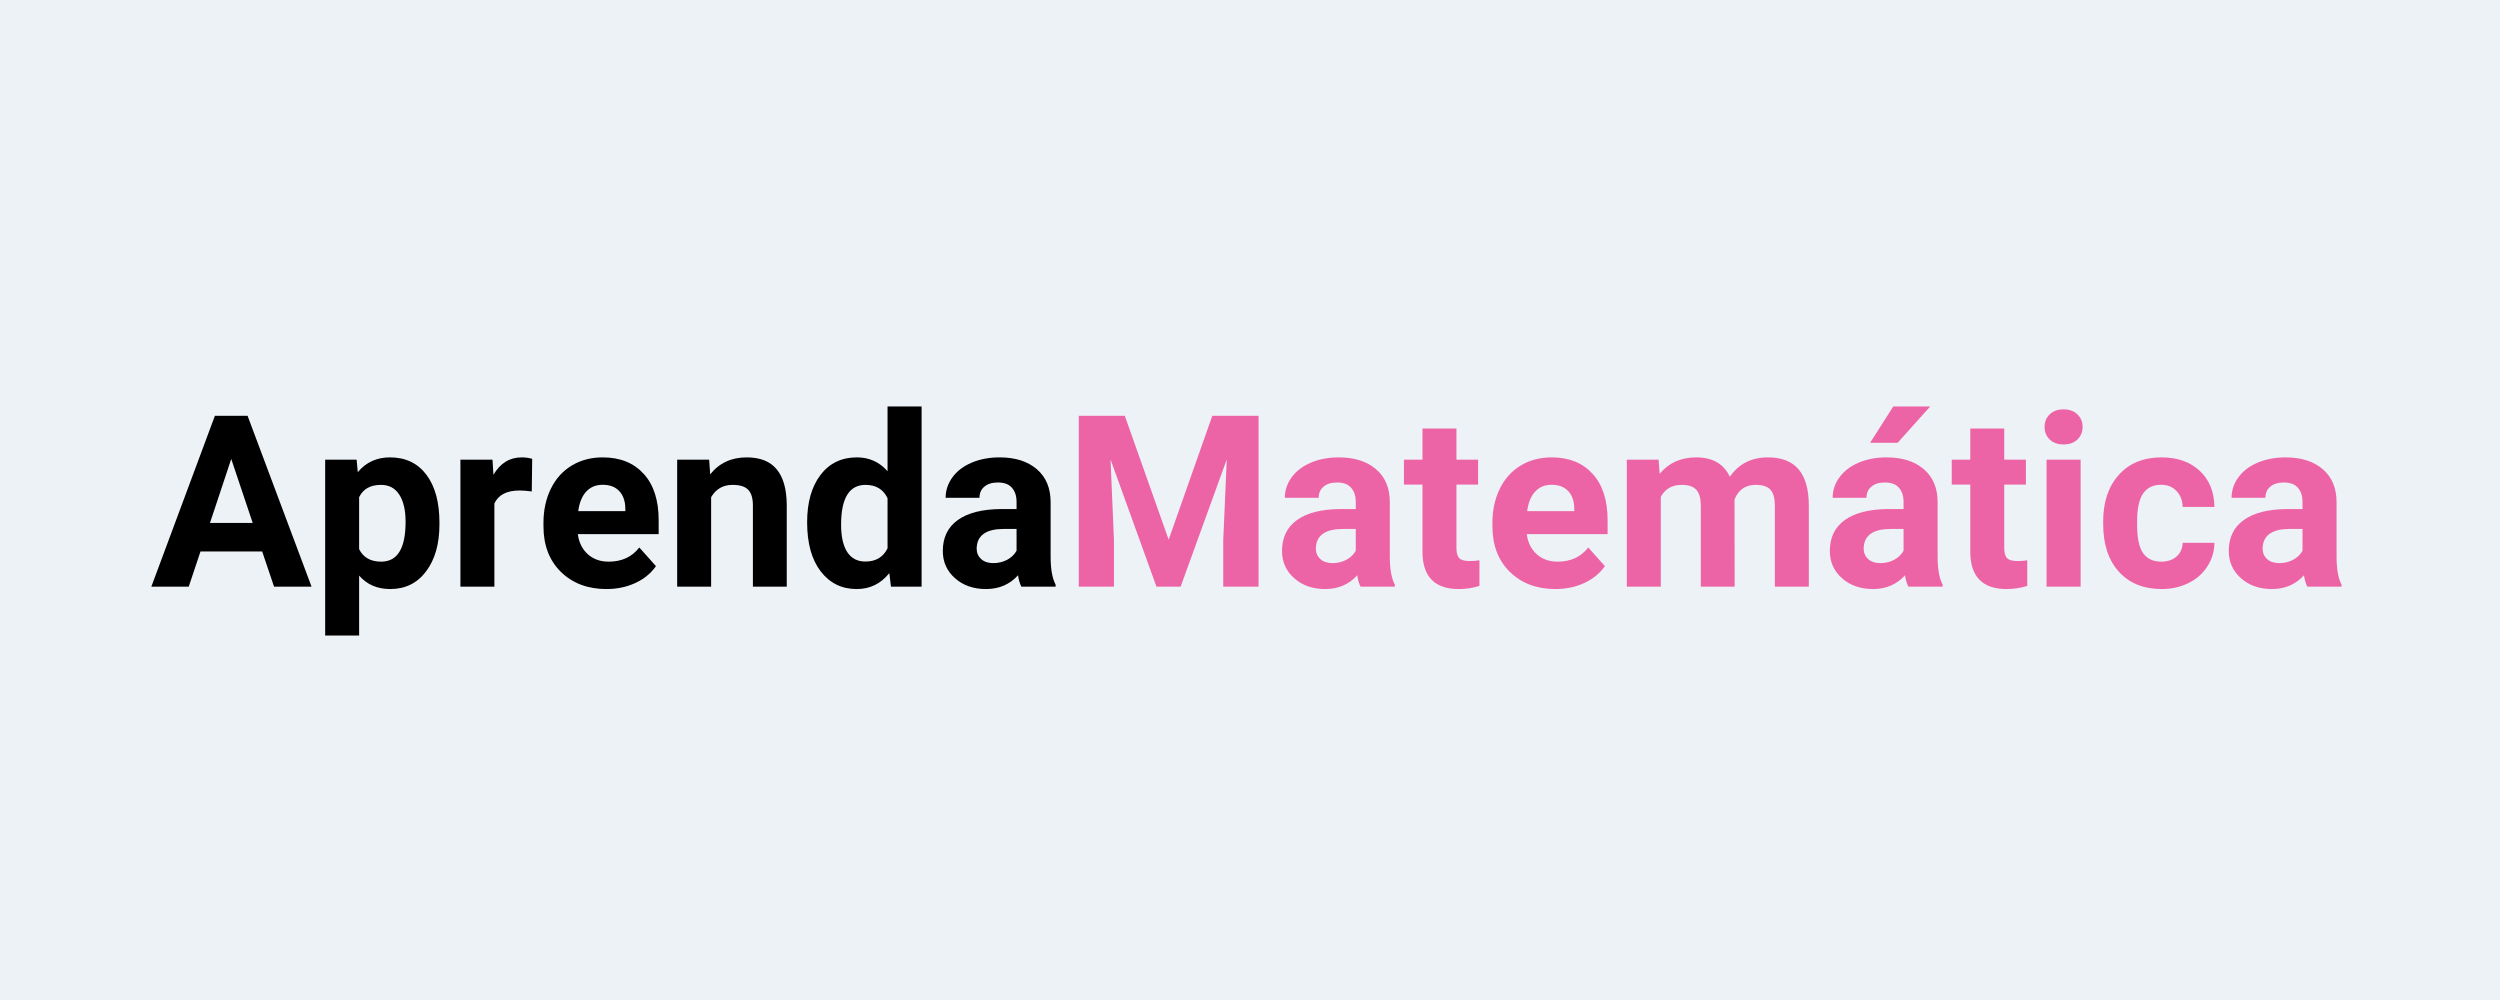
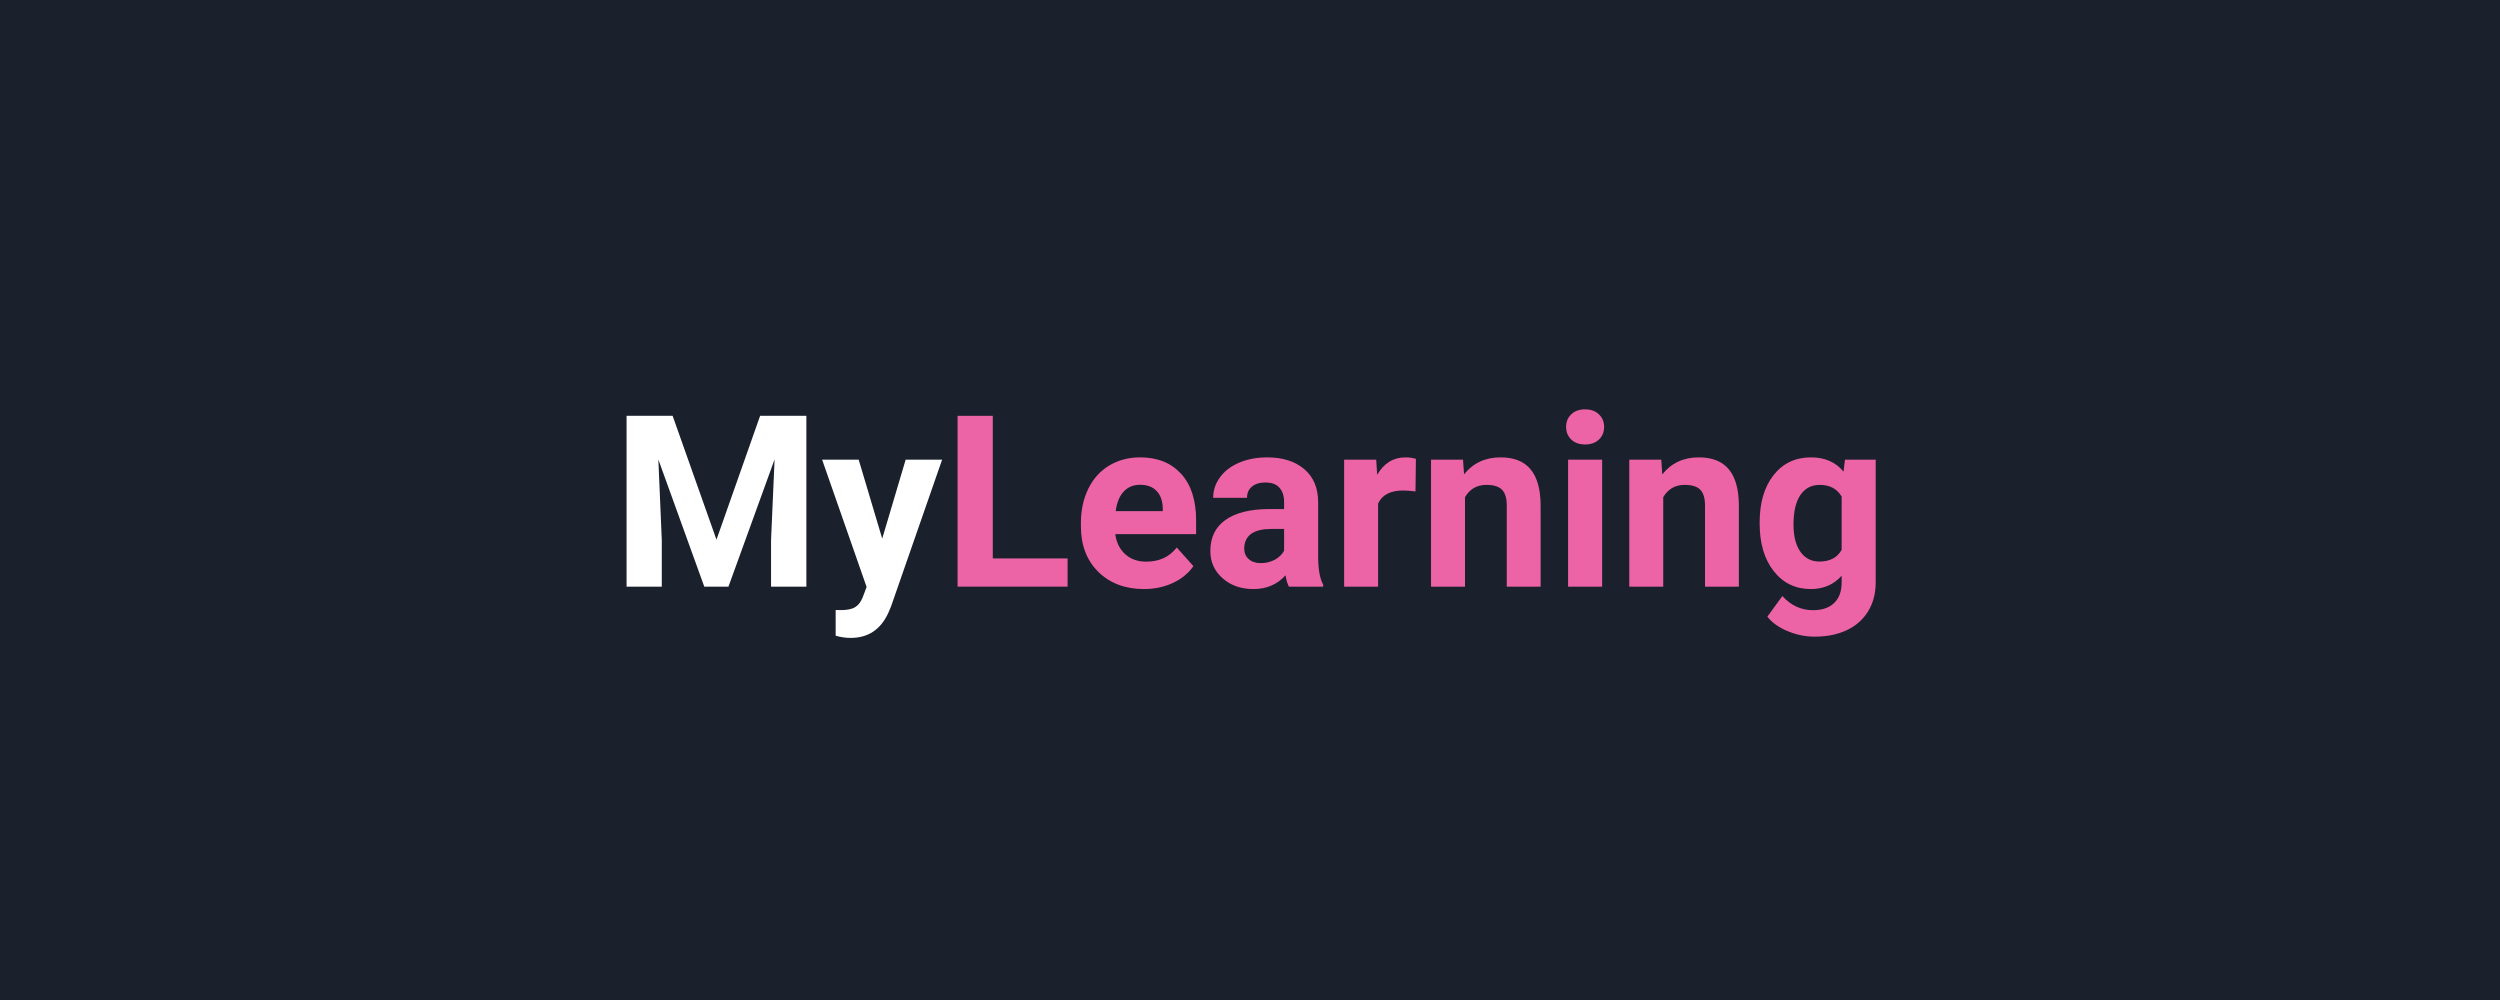
<svg xmlns="http://www.w3.org/2000/svg" width="500" zoomAndPan="magnify" viewBox="0 0 375 150" height="200" preserveAspectRatio="xMidYMid meet" version="1.0">
  <defs>
    <g />
  </defs>
  <rect x="-37.5" width="450" fill="#ffffff" y="-15" height="180" fill-opacity="1" />
  <rect x="-37.5" width="450" fill="#ffffff" y="-15" height="180" fill-opacity="1" />
-   <rect x="-37.5" width="450" fill="#edf2f7" y="-15" height="180" fill-opacity="1" />
-   <g fill="#000000" fill-opacity="1">
-     <g transform="translate(22.57617, 87.99786)">
+   <rect x="-37.5" width="450" fill="#1a202c" y="-15" height="180" fill-opacity="1" />
+   <g fill="#ffffff" fill-opacity="1">
+     <g transform="translate(91.70507, 87.99786)">
      <g>
-         <path d="M 16.75 -5.281 L 7.5 -5.281 L 5.734 0 L 0.125 0 L 9.656 -25.625 L 14.562 -25.625 L 24.156 0 L 18.531 0 Z M 8.922 -9.562 L 15.328 -9.562 L 12.109 -19.156 Z M 8.922 -9.562 " />
+         <path d="M 9.188 -25.625 L 15.766 -7.047 L 22.312 -25.625 L 29.25 -25.625 L 29.25 0 L 23.953 0 L 23.953 -7 L 24.484 -19.094 L 17.562 0 L 13.938 0 L 7.047 -19.078 L 7.562 -7 L 7.562 0 L 2.281 0 L 2.281 -25.625 Z M 9.188 -25.625 " />
      </g>
    </g>
  </g>
-   <g fill="#000000" fill-opacity="1">
-     <g transform="translate(46.82248, 87.99786)">
+   <g fill="#ffffff" fill-opacity="1">
+     <g transform="translate(123.271, 87.99786)">
      <g>
-         <path d="M 19.094 -9.344 C 19.094 -6.414 18.426 -4.066 17.094 -2.297 C 15.77 -0.523 13.973 0.359 11.703 0.359 C 9.773 0.359 8.223 -0.312 7.047 -1.656 L 7.047 7.328 L 1.953 7.328 L 1.953 -19.047 L 6.672 -19.047 L 6.844 -17.172 C 8.07 -18.648 9.68 -19.391 11.672 -19.391 C 14.016 -19.391 15.836 -18.52 17.141 -16.781 C 18.441 -15.051 19.094 -12.66 19.094 -9.609 Z M 14.016 -9.719 C 14.016 -11.488 13.695 -12.852 13.062 -13.812 C 12.438 -14.781 11.523 -15.266 10.328 -15.266 C 8.734 -15.266 7.641 -14.648 7.047 -13.422 L 7.047 -5.625 C 7.66 -4.375 8.766 -3.75 10.359 -3.75 C 12.797 -3.75 14.016 -5.738 14.016 -9.719 Z M 14.016 -9.719 " />
+         <path d="M 9.062 -7.203 L 12.578 -19.047 L 18.047 -19.047 L 10.391 2.953 L 9.969 3.953 C 8.82 6.441 6.941 7.688 4.328 7.688 C 3.586 7.688 2.836 7.578 2.078 7.359 L 2.078 3.5 L 2.844 3.516 C 3.812 3.516 4.531 3.367 5 3.078 C 5.477 2.785 5.852 2.301 6.125 1.625 L 6.719 0.047 L 0.047 -19.047 L 5.531 -19.047 Z M 9.062 -7.203 " />
      </g>
    </g>
  </g>
-   <g fill="#000000" fill-opacity="1">
-     <g transform="translate(67.10986, 87.99786)">
+   <g fill="#ed64a6" fill-opacity="1">
+     <g transform="translate(141.3574, 87.99786)">
      <g>
-         <path d="M 12.656 -14.281 C 11.957 -14.375 11.348 -14.422 10.828 -14.422 C 8.898 -14.422 7.641 -13.77 7.047 -12.469 L 7.047 0 L 1.953 0 L 1.953 -19.047 L 6.766 -19.047 L 6.906 -16.781 C 7.926 -18.52 9.336 -19.391 11.141 -19.391 C 11.703 -19.391 12.227 -19.316 12.719 -19.172 Z M 12.656 -14.281 " />
+         <path d="M 7.562 -4.234 L 18.781 -4.234 L 18.781 0 L 2.281 0 L 2.281 -25.625 L 7.562 -25.625 Z M 7.562 -4.234 " />
      </g>
    </g>
  </g>
-   <g fill="#000000" fill-opacity="1">
-     <g transform="translate(80.25355, 87.99786)">
+   <g fill="#ed64a6" fill-opacity="1">
+     <g transform="translate(160.8706, 87.99786)">
      <g>
        <path d="M 10.719 0.359 C 7.926 0.359 5.648 -0.492 3.891 -2.203 C 2.141 -3.922 1.266 -6.207 1.266 -9.062 L 1.266 -9.562 C 1.266 -11.469 1.633 -13.176 2.375 -14.688 C 3.113 -16.195 4.16 -17.359 5.516 -18.172 C 6.867 -18.984 8.414 -19.391 10.156 -19.391 C 12.758 -19.391 14.805 -18.566 16.297 -16.922 C 17.797 -15.285 18.547 -12.957 18.547 -9.938 L 18.547 -7.875 L 6.422 -7.875 C 6.586 -6.625 7.082 -5.625 7.906 -4.875 C 8.738 -4.125 9.785 -3.75 11.047 -3.75 C 13.016 -3.75 14.547 -4.457 15.641 -5.875 L 18.141 -3.078 C 17.379 -1.992 16.348 -1.148 15.047 -0.547 C 13.742 0.055 12.301 0.359 10.719 0.359 Z M 10.141 -15.281 C 9.129 -15.281 8.305 -14.938 7.672 -14.25 C 7.047 -13.57 6.648 -12.598 6.484 -11.328 L 13.547 -11.328 L 13.547 -11.734 C 13.523 -12.859 13.219 -13.727 12.625 -14.344 C 12.039 -14.969 11.211 -15.281 10.141 -15.281 Z M 10.141 -15.281 " />
      </g>
    </g>
  </g>
-   <g fill="#000000" fill-opacity="1">
-     <g transform="translate(99.73154, 87.99786)">
-       <g>
-         <path d="M 6.641 -19.047 L 6.797 -16.844 C 8.148 -18.539 9.973 -19.391 12.266 -19.391 C 14.285 -19.391 15.785 -18.797 16.766 -17.609 C 17.754 -16.43 18.258 -14.66 18.281 -12.297 L 18.281 0 L 13.203 0 L 13.203 -12.188 C 13.203 -13.258 12.969 -14.039 12.5 -14.531 C 12.031 -15.02 11.25 -15.266 10.156 -15.266 C 8.727 -15.266 7.656 -14.648 6.938 -13.422 L 6.938 0 L 1.844 0 L 1.844 -19.047 Z M 6.641 -19.047 " />
-       </g>
-     </g>
-   </g>
-   <g fill="#000000" fill-opacity="1">
-     <g transform="translate(119.9133, 87.99786)">
-       <g>
-         <path d="M 1.156 -9.656 C 1.156 -12.625 1.82 -14.988 3.156 -16.75 C 4.488 -18.508 6.312 -19.391 8.625 -19.391 C 10.477 -19.391 12.008 -18.695 13.219 -17.312 L 13.219 -27.031 L 18.328 -27.031 L 18.328 0 L 13.734 0 L 13.484 -2.031 C 12.211 -0.438 10.582 0.359 8.594 0.359 C 6.352 0.359 4.551 -0.523 3.188 -2.297 C 1.832 -4.066 1.156 -6.52 1.156 -9.656 Z M 6.25 -9.297 C 6.25 -7.516 6.555 -6.145 7.172 -5.188 C 7.797 -4.238 8.703 -3.766 9.891 -3.766 C 11.461 -3.766 12.57 -4.426 13.219 -5.75 L 13.219 -13.266 C 12.582 -14.598 11.484 -15.266 9.922 -15.266 C 7.473 -15.266 6.25 -13.273 6.25 -9.297 Z M 6.25 -9.297 " />
-       </g>
-     </g>
-   </g>
-   <g fill="#000000" fill-opacity="1">
-     <g transform="translate(140.2183, 87.99786)">
+   <g fill="#ed64a6" fill-opacity="1">
+     <g transform="translate(180.3486, 87.99786)">
      <g>
        <path d="M 12.984 0 C 12.754 -0.457 12.586 -1.023 12.484 -1.703 C 11.242 -0.328 9.641 0.359 7.672 0.359 C 5.805 0.359 4.258 -0.18 3.031 -1.266 C 1.812 -2.348 1.203 -3.707 1.203 -5.344 C 1.203 -7.363 1.945 -8.91 3.438 -9.984 C 4.938 -11.066 7.098 -11.617 9.922 -11.641 L 12.266 -11.641 L 12.266 -12.719 C 12.266 -13.602 12.035 -14.305 11.578 -14.828 C 11.129 -15.359 10.422 -15.625 9.453 -15.625 C 8.598 -15.625 7.926 -15.414 7.438 -15 C 6.945 -14.594 6.703 -14.035 6.703 -13.328 L 1.625 -13.328 C 1.625 -14.43 1.961 -15.453 2.641 -16.391 C 3.316 -17.328 4.273 -18.062 5.516 -18.594 C 6.766 -19.125 8.164 -19.391 9.719 -19.391 C 12.062 -19.391 13.922 -18.801 15.297 -17.625 C 16.68 -16.445 17.375 -14.789 17.375 -12.656 L 17.375 -4.406 C 17.383 -2.594 17.633 -1.223 18.125 -0.297 L 18.125 0 Z M 8.781 -3.531 C 9.531 -3.531 10.223 -3.695 10.859 -4.031 C 11.492 -4.375 11.961 -4.828 12.266 -5.391 L 12.266 -8.656 L 10.359 -8.656 C 7.816 -8.656 6.461 -7.773 6.297 -6.016 L 6.281 -5.719 C 6.281 -5.082 6.504 -4.555 6.953 -4.141 C 7.398 -3.734 8.008 -3.531 8.781 -3.531 Z M 8.781 -3.531 " />
      </g>
    </g>
  </g>
  <g fill="#ed64a6" fill-opacity="1">
-     <g transform="translate(159.5332, 87.99786)">
+     <g transform="translate(199.6682, 87.99786)">
      <g>
-         <path d="M 9.188 -25.625 L 15.766 -7.047 L 22.312 -25.625 L 29.25 -25.625 L 29.25 0 L 23.953 0 L 23.953 -7 L 24.484 -19.094 L 17.562 0 L 13.938 0 L 7.047 -19.078 L 7.562 -7 L 7.562 0 L 2.281 0 L 2.281 -25.625 Z M 9.188 -25.625 " />
+         <path d="M 12.656 -14.281 C 11.957 -14.375 11.348 -14.422 10.828 -14.422 C 8.898 -14.422 7.641 -13.77 7.047 -12.469 L 7.047 0 L 1.953 0 L 1.953 -19.047 L 6.766 -19.047 L 6.906 -16.781 C 7.926 -18.52 9.336 -19.391 11.141 -19.391 C 11.703 -19.391 12.227 -19.316 12.719 -19.172 Z M 12.656 -14.281 " />
      </g>
    </g>
  </g>
  <g fill="#ed64a6" fill-opacity="1">
-     <g transform="translate(191.0991, 87.99786)">
+     <g transform="translate(212.8119, 87.99786)">
      <g>
-         <path d="M 12.984 0 C 12.754 -0.457 12.586 -1.023 12.484 -1.703 C 11.242 -0.328 9.641 0.359 7.672 0.359 C 5.805 0.359 4.258 -0.18 3.031 -1.266 C 1.812 -2.348 1.203 -3.707 1.203 -5.344 C 1.203 -7.363 1.945 -8.91 3.438 -9.984 C 4.938 -11.066 7.098 -11.617 9.922 -11.641 L 12.266 -11.641 L 12.266 -12.719 C 12.266 -13.602 12.035 -14.305 11.578 -14.828 C 11.129 -15.359 10.422 -15.625 9.453 -15.625 C 8.598 -15.625 7.926 -15.414 7.438 -15 C 6.945 -14.594 6.703 -14.035 6.703 -13.328 L 1.625 -13.328 C 1.625 -14.43 1.961 -15.453 2.641 -16.391 C 3.316 -17.328 4.273 -18.062 5.516 -18.594 C 6.766 -19.125 8.164 -19.391 9.719 -19.391 C 12.062 -19.391 13.922 -18.801 15.297 -17.625 C 16.68 -16.445 17.375 -14.789 17.375 -12.656 L 17.375 -4.406 C 17.383 -2.594 17.633 -1.223 18.125 -0.297 L 18.125 0 Z M 8.781 -3.531 C 9.531 -3.531 10.223 -3.695 10.859 -4.031 C 11.492 -4.375 11.961 -4.828 12.266 -5.391 L 12.266 -8.656 L 10.359 -8.656 C 7.816 -8.656 6.461 -7.773 6.297 -6.016 L 6.281 -5.719 C 6.281 -5.082 6.504 -4.555 6.953 -4.141 C 7.398 -3.734 8.008 -3.531 8.781 -3.531 Z M 8.781 -3.531 " />
+         <path d="M 6.641 -19.047 L 6.797 -16.844 C 8.148 -18.539 9.973 -19.391 12.266 -19.391 C 14.285 -19.391 15.785 -18.797 16.766 -17.609 C 17.754 -16.43 18.258 -14.66 18.281 -12.297 L 18.281 0 L 13.203 0 L 13.203 -12.188 C 13.203 -13.258 12.969 -14.039 12.5 -14.531 C 12.031 -15.02 11.25 -15.266 10.156 -15.266 C 8.727 -15.266 7.656 -14.648 6.938 -13.422 L 6.938 0 L 1.844 0 L 1.844 -19.047 Z M 6.641 -19.047 " />
      </g>
    </g>
  </g>
  <g fill="#ed64a6" fill-opacity="1">
-     <g transform="translate(210.4188, 87.99786)">
-       <g>
-         <path d="M 8.047 -23.719 L 8.047 -19.047 L 11.297 -19.047 L 11.297 -15.312 L 8.047 -15.312 L 8.047 -5.812 C 8.047 -5.102 8.18 -4.598 8.453 -4.297 C 8.723 -3.992 9.238 -3.844 10 -3.844 C 10.562 -3.844 11.062 -3.879 11.5 -3.953 L 11.5 -0.109 C 10.5 0.203 9.469 0.359 8.406 0.359 C 4.844 0.359 3.023 -1.441 2.953 -5.047 L 2.953 -15.312 L 0.172 -15.312 L 0.172 -19.047 L 2.953 -19.047 L 2.953 -23.719 Z M 8.047 -23.719 " />
-       </g>
-     </g>
-   </g>
-   <g fill="#ed64a6" fill-opacity="1">
-     <g transform="translate(222.5947, 87.99786)">
-       <g>
-         <path d="M 10.719 0.359 C 7.926 0.359 5.648 -0.492 3.891 -2.203 C 2.141 -3.922 1.266 -6.207 1.266 -9.062 L 1.266 -9.562 C 1.266 -11.469 1.633 -13.176 2.375 -14.688 C 3.113 -16.195 4.16 -17.359 5.516 -18.172 C 6.867 -18.984 8.414 -19.391 10.156 -19.391 C 12.758 -19.391 14.805 -18.566 16.297 -16.922 C 17.797 -15.285 18.547 -12.957 18.547 -9.938 L 18.547 -7.875 L 6.422 -7.875 C 6.586 -6.625 7.082 -5.625 7.906 -4.875 C 8.738 -4.125 9.785 -3.75 11.047 -3.75 C 13.016 -3.75 14.547 -4.457 15.641 -5.875 L 18.141 -3.078 C 17.379 -1.992 16.348 -1.148 15.047 -0.547 C 13.742 0.055 12.301 0.359 10.719 0.359 Z M 10.141 -15.281 C 9.129 -15.281 8.305 -14.938 7.672 -14.25 C 7.047 -13.57 6.648 -12.598 6.484 -11.328 L 13.547 -11.328 L 13.547 -11.734 C 13.523 -12.859 13.219 -13.727 12.625 -14.344 C 12.039 -14.969 11.211 -15.281 10.141 -15.281 Z M 10.141 -15.281 " />
-       </g>
-     </g>
-   </g>
-   <g fill="#ed64a6" fill-opacity="1">
-     <g transform="translate(242.0727, 87.99786)">
-       <g>
-         <path d="M 6.719 -19.047 L 6.875 -16.922 C 8.227 -18.566 10.055 -19.391 12.359 -19.391 C 14.805 -19.391 16.488 -18.422 17.406 -16.484 C 18.738 -18.422 20.645 -19.391 23.125 -19.391 C 25.188 -19.391 26.723 -18.785 27.734 -17.578 C 28.742 -16.379 29.25 -14.57 29.25 -12.156 L 29.25 0 L 24.156 0 L 24.156 -12.141 C 24.156 -13.223 23.941 -14.016 23.516 -14.516 C 23.086 -15.016 22.344 -15.266 21.281 -15.266 C 19.75 -15.266 18.691 -14.535 18.109 -13.078 L 18.125 0 L 13.047 0 L 13.047 -12.125 C 13.047 -13.227 12.828 -14.023 12.391 -14.516 C 11.953 -15.016 11.211 -15.266 10.172 -15.266 C 8.734 -15.266 7.691 -14.664 7.047 -13.469 L 7.047 0 L 1.953 0 L 1.953 -19.047 Z M 6.719 -19.047 " />
-       </g>
-     </g>
-   </g>
-   <g fill="#ed64a6" fill-opacity="1">
-     <g transform="translate(273.2692, 87.99786)">
-       <g>
-         <path d="M 12.984 0 C 12.754 -0.457 12.586 -1.023 12.484 -1.703 C 11.242 -0.328 9.641 0.359 7.672 0.359 C 5.805 0.359 4.258 -0.18 3.031 -1.266 C 1.812 -2.348 1.203 -3.707 1.203 -5.344 C 1.203 -7.363 1.945 -8.91 3.438 -9.984 C 4.938 -11.066 7.098 -11.617 9.922 -11.641 L 12.266 -11.641 L 12.266 -12.719 C 12.266 -13.602 12.035 -14.305 11.578 -14.828 C 11.129 -15.359 10.422 -15.625 9.453 -15.625 C 8.598 -15.625 7.926 -15.414 7.438 -15 C 6.945 -14.594 6.703 -14.035 6.703 -13.328 L 1.625 -13.328 C 1.625 -14.43 1.961 -15.453 2.641 -16.391 C 3.316 -17.328 4.273 -18.062 5.516 -18.594 C 6.766 -19.125 8.164 -19.391 9.719 -19.391 C 12.062 -19.391 13.922 -18.801 15.297 -17.625 C 16.68 -16.445 17.375 -14.789 17.375 -12.656 L 17.375 -4.406 C 17.383 -2.594 17.633 -1.223 18.125 -0.297 L 18.125 0 Z M 8.781 -3.531 C 9.531 -3.531 10.223 -3.695 10.859 -4.031 C 11.492 -4.375 11.961 -4.828 12.266 -5.391 L 12.266 -8.656 L 10.359 -8.656 C 7.816 -8.656 6.461 -7.773 6.297 -6.016 L 6.281 -5.719 C 6.281 -5.082 6.504 -4.555 6.953 -4.141 C 7.398 -3.734 8.008 -3.531 8.781 -3.531 Z M 10.719 -27.031 L 16.266 -27.031 L 11.375 -21.578 L 7.25 -21.578 Z M 10.719 -27.031 " />
-       </g>
-     </g>
-   </g>
-   <g fill="#ed64a6" fill-opacity="1">
-     <g transform="translate(292.5888, 87.99786)">
-       <g>
-         <path d="M 8.047 -23.719 L 8.047 -19.047 L 11.297 -19.047 L 11.297 -15.312 L 8.047 -15.312 L 8.047 -5.812 C 8.047 -5.102 8.18 -4.598 8.453 -4.297 C 8.723 -3.992 9.238 -3.844 10 -3.844 C 10.562 -3.844 11.062 -3.879 11.5 -3.953 L 11.5 -0.109 C 10.5 0.203 9.469 0.359 8.406 0.359 C 4.844 0.359 3.023 -1.441 2.953 -5.047 L 2.953 -15.312 L 0.172 -15.312 L 0.172 -19.047 L 2.953 -19.047 L 2.953 -23.719 Z M 8.047 -23.719 " />
-       </g>
-     </g>
-   </g>
-   <g fill="#ed64a6" fill-opacity="1">
-     <g transform="translate(304.7647, 87.99786)">
+     <g transform="translate(232.9937, 87.99786)">
      <g>
        <path d="M 7.328 0 L 2.219 0 L 2.219 -19.047 L 7.328 -19.047 Z M 1.922 -23.969 C 1.922 -24.727 2.176 -25.352 2.688 -25.844 C 3.195 -26.344 3.891 -26.594 4.766 -26.594 C 5.641 -26.594 6.332 -26.344 6.844 -25.844 C 7.363 -25.352 7.625 -24.727 7.625 -23.969 C 7.625 -23.195 7.363 -22.562 6.844 -22.062 C 6.32 -21.57 5.629 -21.328 4.766 -21.328 C 3.91 -21.328 3.223 -21.57 2.703 -22.062 C 2.18 -22.562 1.922 -23.195 1.922 -23.969 Z M 1.922 -23.969 " />
      </g>
    </g>
  </g>
  <g fill="#ed64a6" fill-opacity="1">
-     <g transform="translate(314.319, 87.99786)">
+     <g transform="translate(242.548, 87.99786)">
      <g>
-         <path d="M 9.875 -3.75 C 10.812 -3.75 11.57 -4.004 12.156 -4.516 C 12.75 -5.035 13.055 -5.723 13.078 -6.578 L 17.844 -6.578 C 17.832 -5.285 17.477 -4.102 16.781 -3.031 C 16.094 -1.957 15.145 -1.125 13.938 -0.531 C 12.738 0.062 11.414 0.359 9.969 0.359 C 7.238 0.359 5.086 -0.504 3.516 -2.234 C 1.941 -3.973 1.156 -6.367 1.156 -9.422 L 1.156 -9.75 C 1.156 -12.688 1.938 -15.023 3.5 -16.766 C 5.062 -18.516 7.203 -19.391 9.922 -19.391 C 12.305 -19.391 14.219 -18.711 15.656 -17.359 C 17.094 -16.004 17.82 -14.203 17.844 -11.953 L 13.078 -11.953 C 13.055 -12.93 12.75 -13.727 12.156 -14.344 C 11.57 -14.969 10.801 -15.281 9.844 -15.281 C 8.656 -15.281 7.758 -14.848 7.156 -13.984 C 6.551 -13.117 6.25 -11.719 6.25 -9.781 L 6.25 -9.266 C 6.25 -7.297 6.547 -5.883 7.141 -5.031 C 7.742 -4.176 8.656 -3.75 9.875 -3.75 Z M 9.875 -3.75 " />
+         <path d="M 6.641 -19.047 L 6.797 -16.844 C 8.148 -18.539 9.973 -19.391 12.266 -19.391 C 14.285 -19.391 15.785 -18.797 16.766 -17.609 C 17.754 -16.43 18.258 -14.66 18.281 -12.297 L 18.281 0 L 13.203 0 L 13.203 -12.188 C 13.203 -13.258 12.969 -14.039 12.5 -14.531 C 12.031 -15.02 11.25 -15.266 10.156 -15.266 C 8.727 -15.266 7.656 -14.648 6.938 -13.422 L 6.938 0 L 1.844 0 L 1.844 -19.047 Z M 6.641 -19.047 " />
      </g>
    </g>
  </g>
  <g fill="#ed64a6" fill-opacity="1">
-     <g transform="translate(333.1108, 87.99786)">
+     <g transform="translate(262.7298, 87.99786)">
      <g>
-         <path d="M 12.984 0 C 12.754 -0.457 12.586 -1.023 12.484 -1.703 C 11.242 -0.328 9.641 0.359 7.672 0.359 C 5.805 0.359 4.258 -0.18 3.031 -1.266 C 1.812 -2.348 1.203 -3.707 1.203 -5.344 C 1.203 -7.363 1.945 -8.91 3.438 -9.984 C 4.938 -11.066 7.098 -11.617 9.922 -11.641 L 12.266 -11.641 L 12.266 -12.719 C 12.266 -13.602 12.035 -14.305 11.578 -14.828 C 11.129 -15.359 10.422 -15.625 9.453 -15.625 C 8.598 -15.625 7.926 -15.414 7.438 -15 C 6.945 -14.594 6.703 -14.035 6.703 -13.328 L 1.625 -13.328 C 1.625 -14.43 1.961 -15.453 2.641 -16.391 C 3.316 -17.328 4.273 -18.062 5.516 -18.594 C 6.766 -19.125 8.164 -19.391 9.719 -19.391 C 12.062 -19.391 13.922 -18.801 15.297 -17.625 C 16.68 -16.445 17.375 -14.789 17.375 -12.656 L 17.375 -4.406 C 17.383 -2.594 17.633 -1.223 18.125 -0.297 L 18.125 0 Z M 8.781 -3.531 C 9.531 -3.531 10.223 -3.695 10.859 -4.031 C 11.492 -4.375 11.961 -4.828 12.266 -5.391 L 12.266 -8.656 L 10.359 -8.656 C 7.816 -8.656 6.461 -7.773 6.297 -6.016 L 6.281 -5.719 C 6.281 -5.082 6.504 -4.555 6.953 -4.141 C 7.398 -3.734 8.008 -3.531 8.781 -3.531 Z M 8.781 -3.531 " />
+         <path d="M 1.219 -9.656 C 1.219 -12.582 1.91 -14.938 3.297 -16.719 C 4.691 -18.5 6.566 -19.391 8.922 -19.391 C 11.016 -19.391 12.641 -18.676 13.797 -17.25 L 14.016 -19.047 L 18.625 -19.047 L 18.625 -0.641 C 18.625 1.023 18.242 2.473 17.484 3.703 C 16.723 4.941 15.656 5.883 14.281 6.531 C 12.914 7.176 11.312 7.5 9.469 7.5 C 8.07 7.5 6.707 7.219 5.375 6.656 C 4.051 6.102 3.051 5.383 2.375 4.5 L 4.625 1.406 C 5.895 2.82 7.43 3.531 9.234 3.531 C 10.586 3.531 11.641 3.172 12.391 2.453 C 13.141 1.734 13.516 0.711 13.516 -0.609 L 13.516 -1.641 C 12.336 -0.305 10.797 0.359 8.891 0.359 C 6.598 0.359 4.742 -0.535 3.328 -2.328 C 1.922 -4.117 1.219 -6.492 1.219 -9.453 Z M 6.297 -9.297 C 6.297 -7.566 6.641 -6.211 7.328 -5.234 C 8.023 -4.254 8.977 -3.766 10.188 -3.766 C 11.738 -3.766 12.848 -4.348 13.516 -5.516 L 13.516 -13.516 C 12.836 -14.68 11.738 -15.266 10.219 -15.266 C 9 -15.266 8.039 -14.766 7.344 -13.766 C 6.645 -12.766 6.297 -11.273 6.297 -9.297 Z M 6.297 -9.297 " />
      </g>
    </g>
  </g>
</svg>
